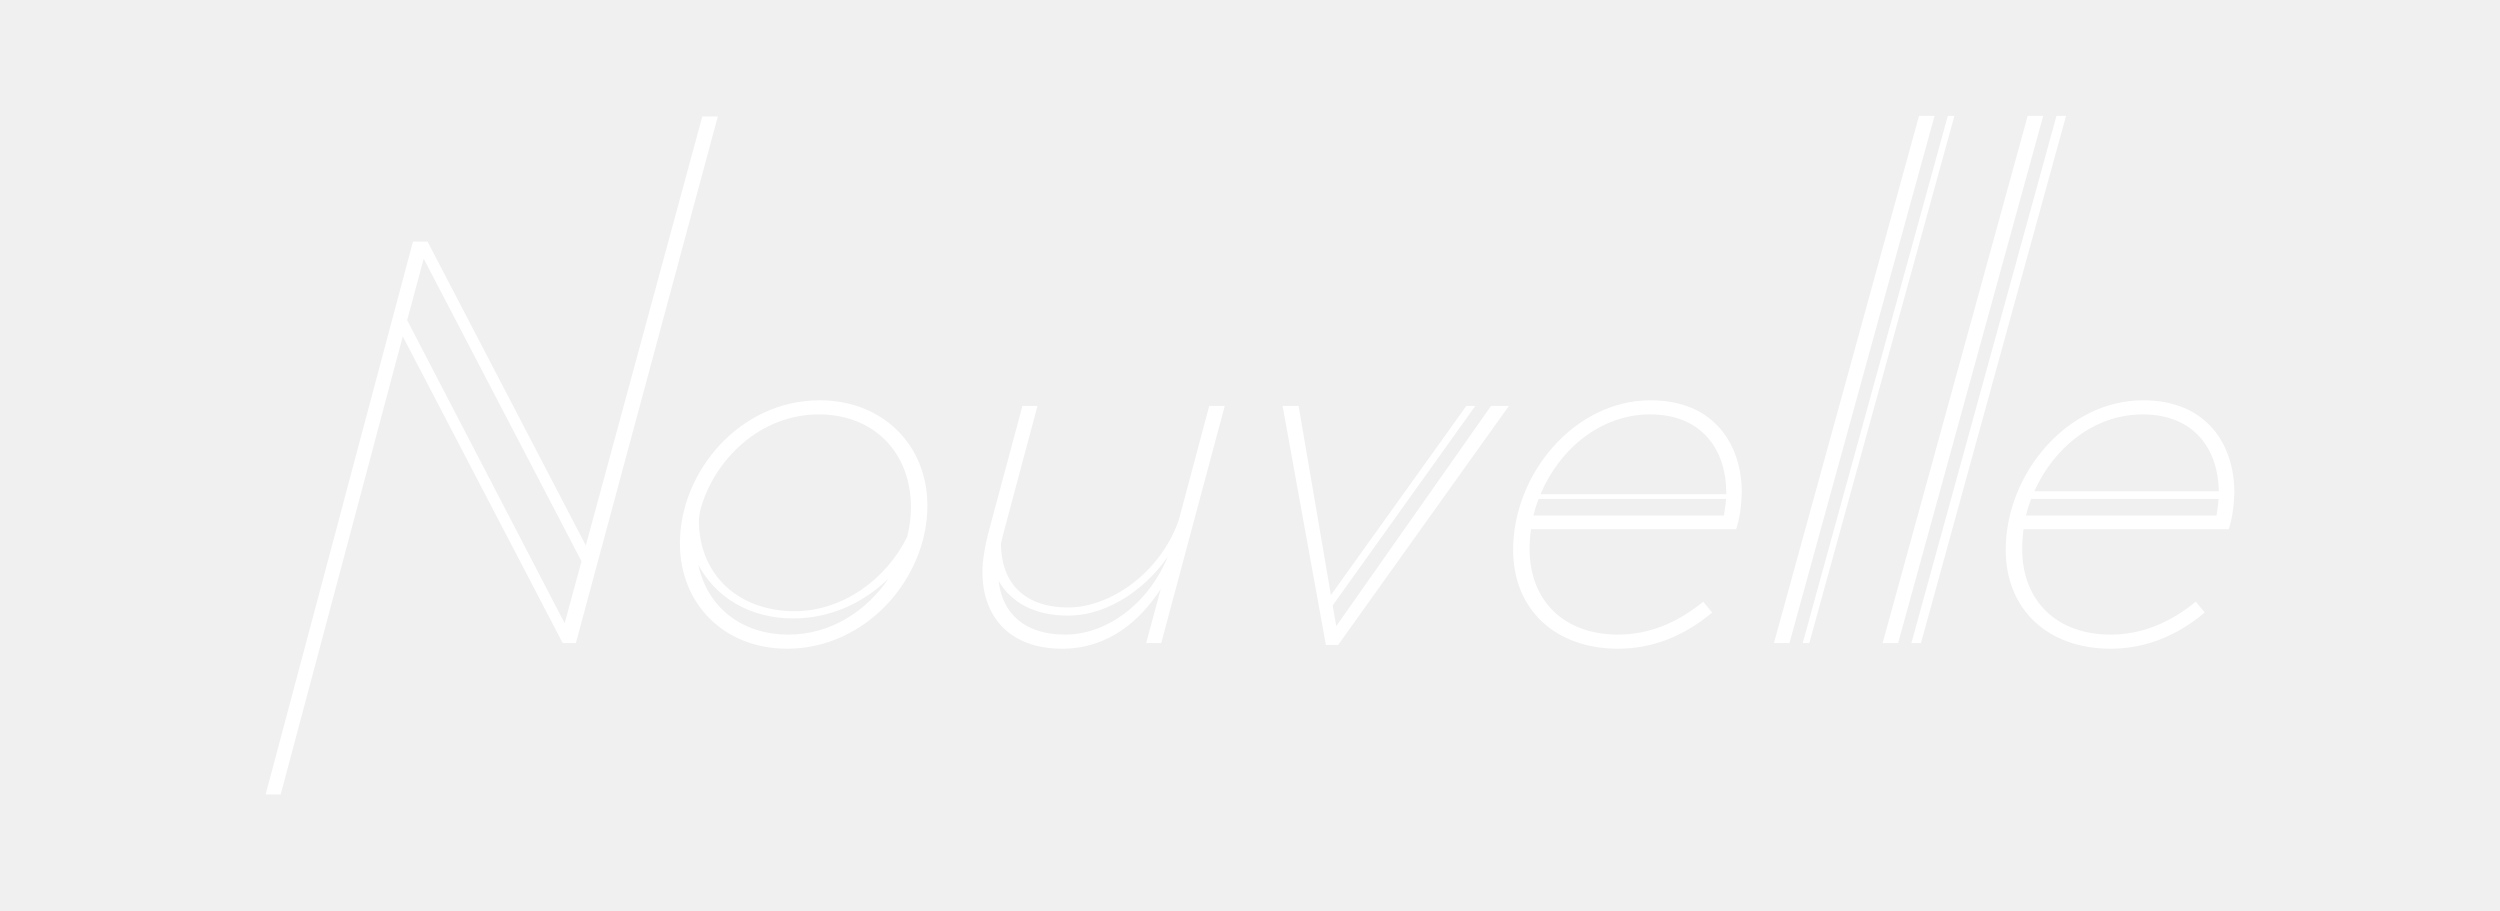
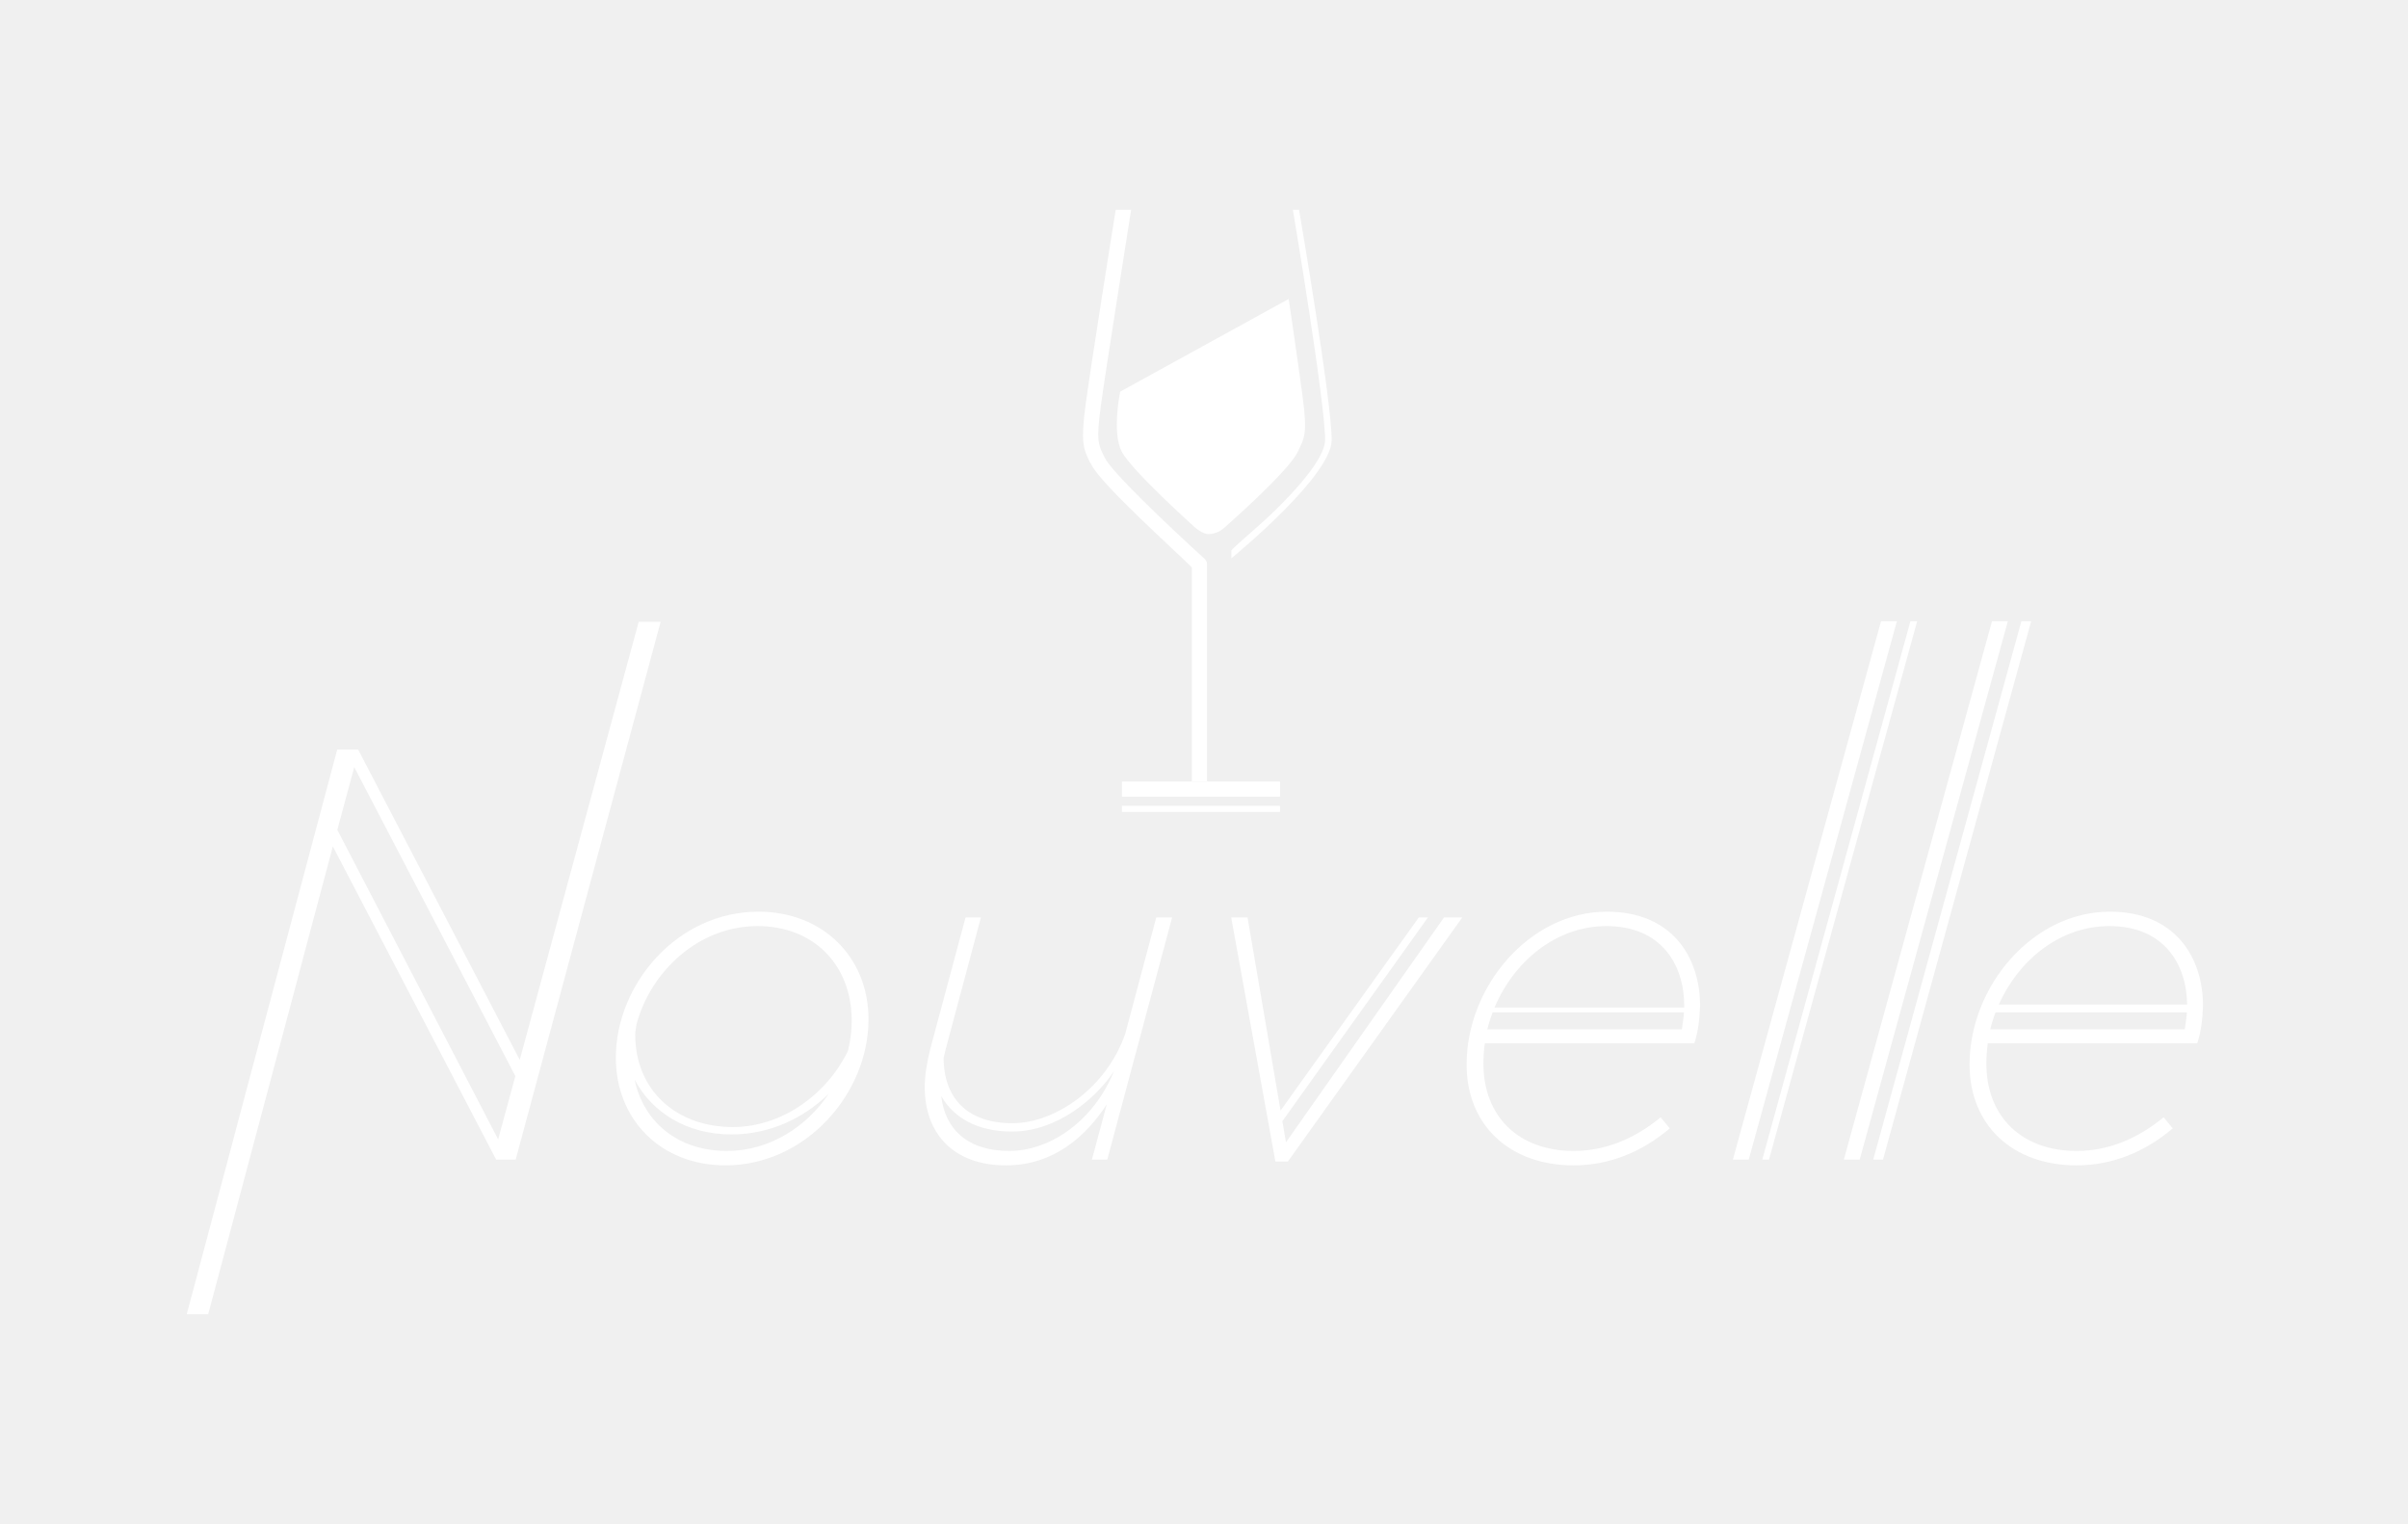
- <svg xmlns="http://www.w3.org/2000/svg" version="1.1" id="Layer_1" x="0px" y="0px" width="839.571px" height="305.714px" viewBox="0 0 839.571 305.714" enable-background="new 0 0 839.571 305.714" xml:space="preserve">
+ <svg xmlns="http://www.w3.org/2000/svg" version="1.1" id="Layer_1" x="0px" y="0px" width="792px" height="501px" viewBox="0 0 792 501" enable-background="new 0 0 792 501" xml:space="preserve">
  <g>
-     <path fill="#FFFFFF" d="M241.07,39.104h-5.214L196.733,183.17L143.585,81.131h-4.898L89.208,266.793h5.056l41.002-153.818   L188.97,215.96h4.424L241.07,39.104z M189.629,209.306l-52.897-101.773l5.564-20.644l52.989,101.607L189.629,209.306z" />
    <g>
-       <polygon fill="#FFFFFF" points="644.461,38.92 595.738,215.96 600.951,215.96 649.674,38.92   " />
-       <polygon fill="#FFFFFF" points="654.129,38.92 605.404,215.96 607.617,215.96 656.342,38.92   " />
+       <g>
+         <path fill="#FFFFFF" d="M397,257v-71.52c0-0.706-0.436-1.379-0.959-1.853c-11.515-10.436-30.608-28.63-32.639-33.028     c-0.176-0.382-0.38-0.738-0.541-1.079c-1.622-3.416-2.311-4.744-0.803-15.953c1.67-12.396,9.385-60.567,9.973-64.567h-5.063     c-1.164,7-8.281,52.021-9.881,63.899c-1.642,12.194-0.861,14.419,1.224,18.809c0.154,0.325,0.452,0.644,0.622,1.008     c2.934,6.359,28.068,28.83,33.068,33.87V257h-0.273H397z" />
+         <path fill="#FFFFFF" d="M404.477,257" />
+         <path fill="#FFFFFF" d="M368.938,148.514c3.318,6.344,24.301,25.125,24.301,25.125s2.502,2.006,4.117,2.006     c3.166,0,5.219-2.006,5.219-2.006s21.303-18.625,24.303-25.125c2.121-4.596,3.25-5.5,1.5-18.5s-4.522-31.701-4.522-31.701     l-55.423,30.482C368.432,128.795,365.639,142.211,368.938,148.514z" />
+         <polygon fill="#FFFFFF" points="396.673,257 391.727,257 391.673,257 369,257 369,262 421,262 421,257 396.727,257    " />
+         <rect x="369" y="265" fill="#FFFFFF" width="52" height="2" />
+       </g>
+       <g>
+         <path fill="#FFFFFF" d="M217.285,204.482h-7.215l-39.123,144.066L117.799,246.51h-6.897L61.422,432.174h7.057l41.001-153.82     l53.704,102.986h6.424L217.285,204.482z M163.843,374.686l-52.896-101.773l5.563-20.643l52.99,101.605L163.843,374.686z" />
+         <g>
+           <polygon fill="#FFFFFF" points="618.676,204.299 569.953,381.34 575.166,381.34 623.889,204.299     " />
+           <polygon fill="#FFFFFF" points="628.344,204.299 579.619,381.34 581.832,381.34 630.557,204.299     " />
+         </g>
+         <g>
+           <polygon fill="#FFFFFF" points="655.172,204.299 606.449,381.34 611.662,381.34 660.385,204.299     " />
+           <polygon fill="#FFFFFF" points="664.84,204.299 616.115,381.34 619.328,381.34 668.053,204.299     " />
+         </g>
+         <polygon fill="#FFFFFF" points="474.943,301.705 422.961,375.65 421.773,368.711 469.65,301.709 466.646,301.709      421.178,365.221 410.32,301.705 404.947,301.705 419.484,381.971 423.592,381.971 480.947,301.705    " />
+         <path fill="#FFFFFF" d="M249.479,299.809c-26.861,0-46.928,24.018-46.928,48.033c0,20.383,14.853,35.395,36.025,35.395     c26.545,0,47.085-23.701,47.085-48.035C285.661,314.82,270.651,299.809,249.479,299.809z M249.162,304.549     c18.487,0,30.97,12.799,30.97,31.127c0,3.354-0.434,6.686-1.244,9.926c-6.869,14.119-21.503,25.033-37.849,25.033     c-18.645,0-32.116-12.105-32.116-30.434c0-0.771,0.193-2.051,0.44-3.418C214.056,319.391,229.79,304.549,249.162,304.549z      M239.05,378.496c-15.921,0-27.341-9.336-30.34-23.475c5.827,10.994,17.357,18.047,31.865,18.047     c12.512,0,23.688-5.268,32.009-13.383C265.18,370.701,252.998,378.496,239.05,378.496z" />
+         <path fill="#FFFFFF" d="M380.302,301.705l-10.238,38.359h-0.002c-6.166,17.662-22.941,29.316-37.109,29.316     c-15.152,0-22.576-8.672-22.593-21.449c0.214-1.033,0.46-2.066,0.735-3.092l11.535-43.135h-5.057l-11.533,42.977     c-1.107,4.424-1.896,8.85-1.896,12.799c0,15.326,9.48,25.756,26.703,25.756c15.801,0,26.387-9.639,33.18-20.068l-4.896,18.172     h5.055l21.332-79.635H380.302z M331.952,378.496c-13.763,0-21.13-7.168-22.381-18.055c4.178,7.281,12.092,11.68,23.275,11.68     c14.706,0,27.404-10.643,33.547-19.85C359.767,368.553,345.485,378.496,331.952,378.496z" />
+         <path fill="#FFFFFF" d="M557.262,343.102c1.264-3.791,1.738-7.9,1.896-12.324c0-15.957-9.164-30.969-30.652-30.969     c-25.439,0-46.139,24.648-46.139,50.246c0,19.908,14.062,33.182,35.236,33.182c11.533,0,22.277-4.268,31.6-12.168l-3.002-3.633     c-8.848,7.268-18.486,11.061-28.598,11.061c-18.172,0-29.705-11.377-29.705-28.758c0-2.213,0.158-4.424,0.473-6.637H557.262z      M489.162,338.52c0.471-1.898,1.062-3.764,1.756-5.584h62.947c-0.148,2.084-0.473,3.924-0.711,5.584H489.162z M528.348,304.549     c18.17,0,25.596,12.799,25.596,26.229c0,0.199-0.018,0.381-0.021,0.576h-62.373C497.922,316.201,511.766,304.549,528.348,304.549     z" />
+         <path fill="#FFFFFF" d="M722.684,343.102c1.264-3.791,1.738-7.9,1.895-12.324c0-15.957-9.164-30.969-30.652-30.969     c-25.439,0-46.137,24.648-46.137,50.246c0,19.908,14.062,33.182,35.234,33.182c11.535,0,22.279-4.268,31.602-12.168l-3.002-3.633     c-8.85,7.268-18.486,11.061-28.6,11.061c-18.17,0-29.705-11.377-29.705-28.758c0-2.213,0.158-4.424,0.475-6.637H722.684z      M654.582,338.52c0.43-1.734,0.957-3.445,1.572-5.117h0.021c0.004-0.027,0.008-0.055,0.012-0.082     c0.047-0.129,0.1-0.256,0.15-0.385h62.949c-0.148,2.084-0.475,3.924-0.713,5.584H654.582z M693.768,304.549     c17.979,0,25.434,12.529,25.59,25.805H657.4C663.953,315.691,677.553,304.549,693.768,304.549z" />
+       </g>
    </g>
-     <g>
-       <polygon fill="#FFFFFF" points="680.957,38.92 632.234,215.96 637.447,215.96 686.17,38.92   " />
-       <polygon fill="#FFFFFF" points="690.625,38.92 641.9,215.96 645.113,215.96 693.838,38.92   " />
-     </g>
-     <polygon fill="#FFFFFF" points="500.729,136.326 448.745,210.272 447.559,203.333 495.436,136.331 492.432,136.331    446.963,199.842 436.104,136.326 430.732,136.326 445.269,216.592 449.377,216.592 506.732,136.326  " />
-     <path fill="#FFFFFF" d="M275.264,134.43c-26.86,0-46.927,24.017-46.927,48.033c0,20.383,14.852,35.394,36.024,35.394   c26.545,0,47.086-23.701,47.086-48.034C311.447,149.441,296.437,134.43,275.264,134.43z M274.948,139.17   c18.486,0,30.969,12.798,30.969,31.127c0,3.352-0.433,6.685-1.243,9.926c-6.87,14.117-21.504,25.031-37.849,25.031   c-18.645,0-32.117-12.104-32.117-30.432c0-0.773,0.194-2.053,0.44-3.42C239.841,154.01,255.576,139.17,274.948,139.17z    M264.836,213.117c-15.921,0-27.341-9.337-30.34-23.476c5.827,10.995,17.357,18.049,31.865,18.049   c12.512,0,23.687-5.268,32.008-13.383C290.966,205.321,278.784,213.117,264.836,213.117z" />
-     <path fill="#FFFFFF" d="M406.087,136.326l-10.237,38.358l-0.002,0.002c-6.166,17.661-22.941,29.315-37.109,29.315   c-15.152,0-22.577-8.673-22.593-21.448c0.214-1.033,0.46-2.068,0.735-3.092l11.535-43.136h-5.057l-11.534,42.978   c-1.106,4.424-1.896,8.849-1.896,12.799c0,15.326,9.48,25.755,26.703,25.755c15.801,0,26.387-9.639,33.181-20.067l-4.897,18.171   h5.056l21.331-79.635H406.087z M357.738,213.117c-13.763,0-21.13-7.168-22.381-18.054c4.177,7.279,12.092,11.679,23.274,11.679   c14.707,0,27.404-10.644,33.548-19.851C385.553,203.174,371.271,213.117,357.738,213.117z" />
-     <path fill="#FFFFFF" d="M583.047,177.723c1.264-3.792,1.738-7.9,1.896-12.324c0-15.958-9.164-30.969-30.652-30.969   c-25.439,0-46.139,24.648-46.139,50.245c0,19.909,14.062,33.182,35.236,33.182c11.533,0,22.277-4.267,31.6-12.167l-3.002-3.634   c-8.848,7.269-18.486,11.061-28.598,11.061c-18.172,0-29.705-11.377-29.705-28.757c0-2.213,0.158-4.425,0.473-6.637H583.047z    M514.947,173.141c0.471-1.898,1.062-3.764,1.755-5.586h62.947c-0.147,2.085-0.473,3.925-0.71,5.586H514.947z M554.133,139.17   c18.17,0,25.596,12.798,25.596,26.229c0,0.199-0.018,0.379-0.021,0.574h-62.373C523.707,150.821,537.55,139.17,554.133,139.17z" />
-     <path fill="#FFFFFF" d="M748.469,177.723c1.264-3.792,1.738-7.9,1.895-12.324c0-15.958-9.164-30.969-30.652-30.969   c-25.439,0-46.137,24.648-46.137,50.245c0,19.909,14.062,33.182,35.234,33.182c11.535,0,22.279-4.267,31.602-12.167l-3.002-3.634   c-8.85,7.269-18.486,11.061-28.6,11.061c-18.17,0-29.705-11.377-29.705-28.757c0-2.213,0.158-4.425,0.475-6.637H748.469z    M680.367,173.141c0.43-1.736,0.956-3.445,1.572-5.117h0.021c0.004-0.027,0.008-0.055,0.011-0.082   c0.048-0.129,0.101-0.258,0.15-0.387h62.949c-0.148,2.085-0.475,3.925-0.712,5.586H680.367z M719.553,139.17   c17.979,0,25.434,12.529,25.59,25.803h-61.957C689.738,150.311,703.338,139.17,719.553,139.17z" />
+     <path fill="#FFFFFF" d="M427.266,69h-2.031c0.105,0.628,10.6,63.145,10.6,75.666c0,3.087-2.645,9.542-16.027,22.758   C413.719,173.434,407,178.71,405,181.005v2.602c3-2.493,32.998-27.455,32.998-38.941C437.998,131.979,427.698,71.572,427.266,69z" />
  </g>
</svg>
